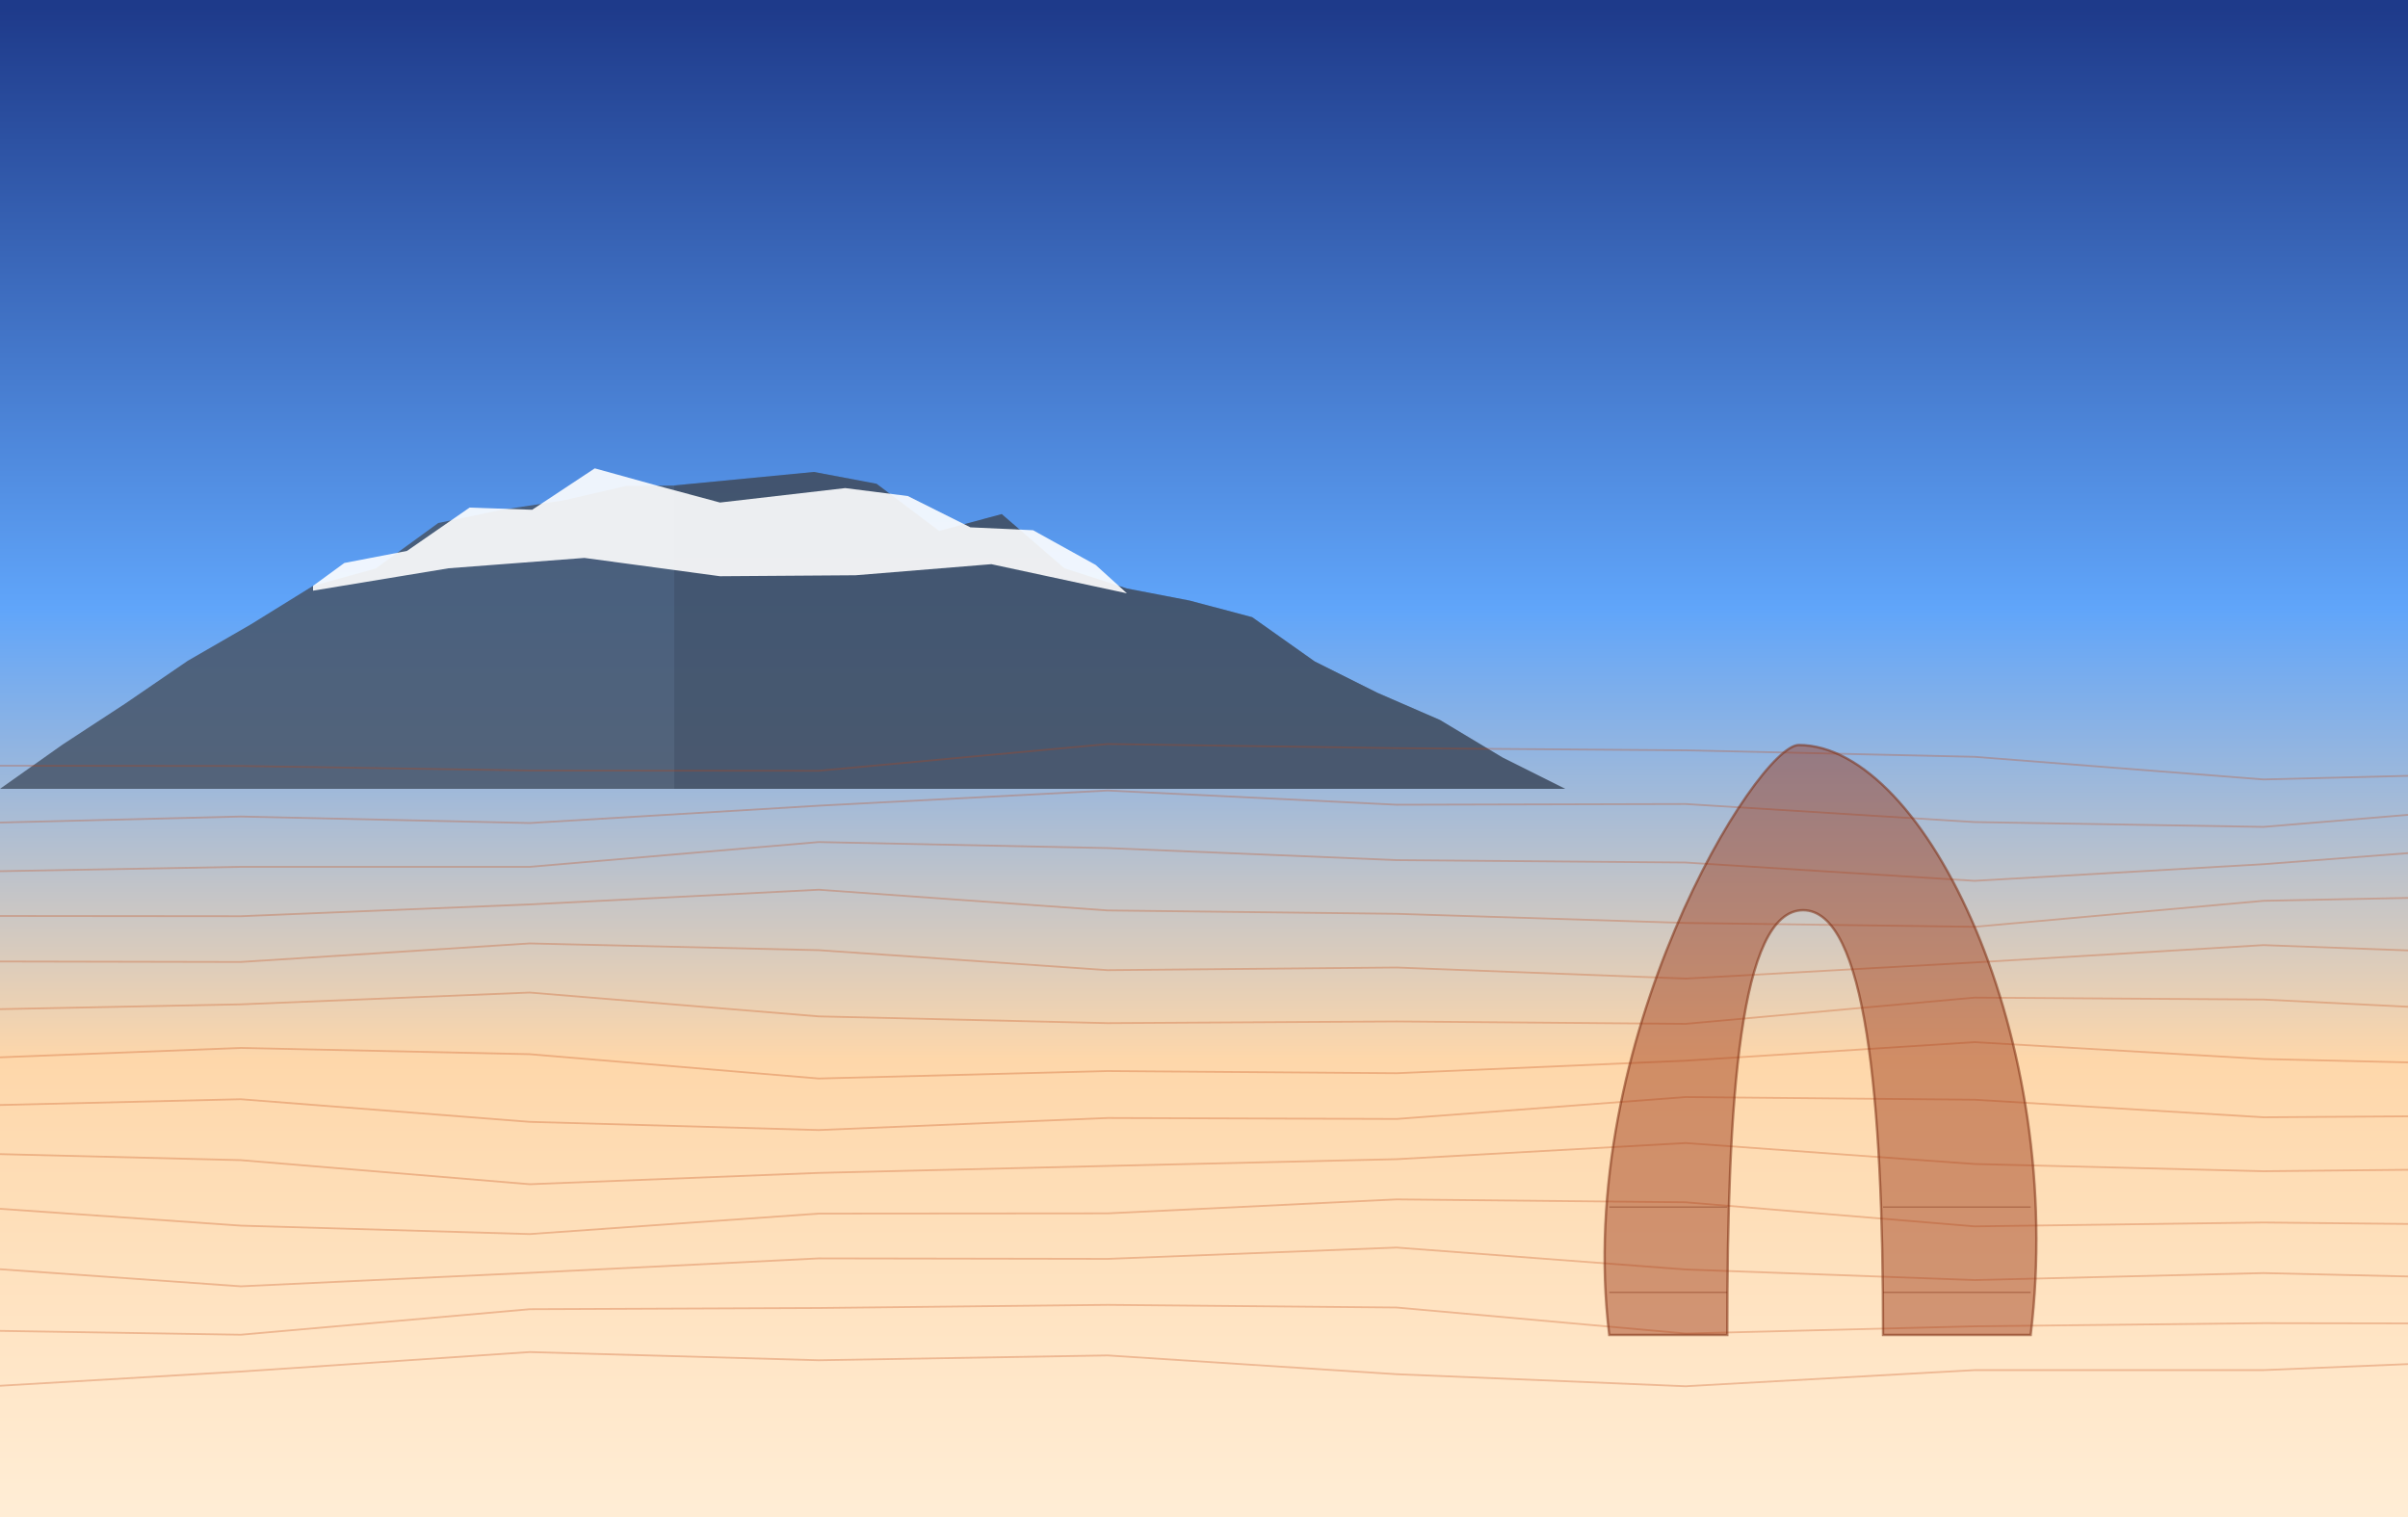
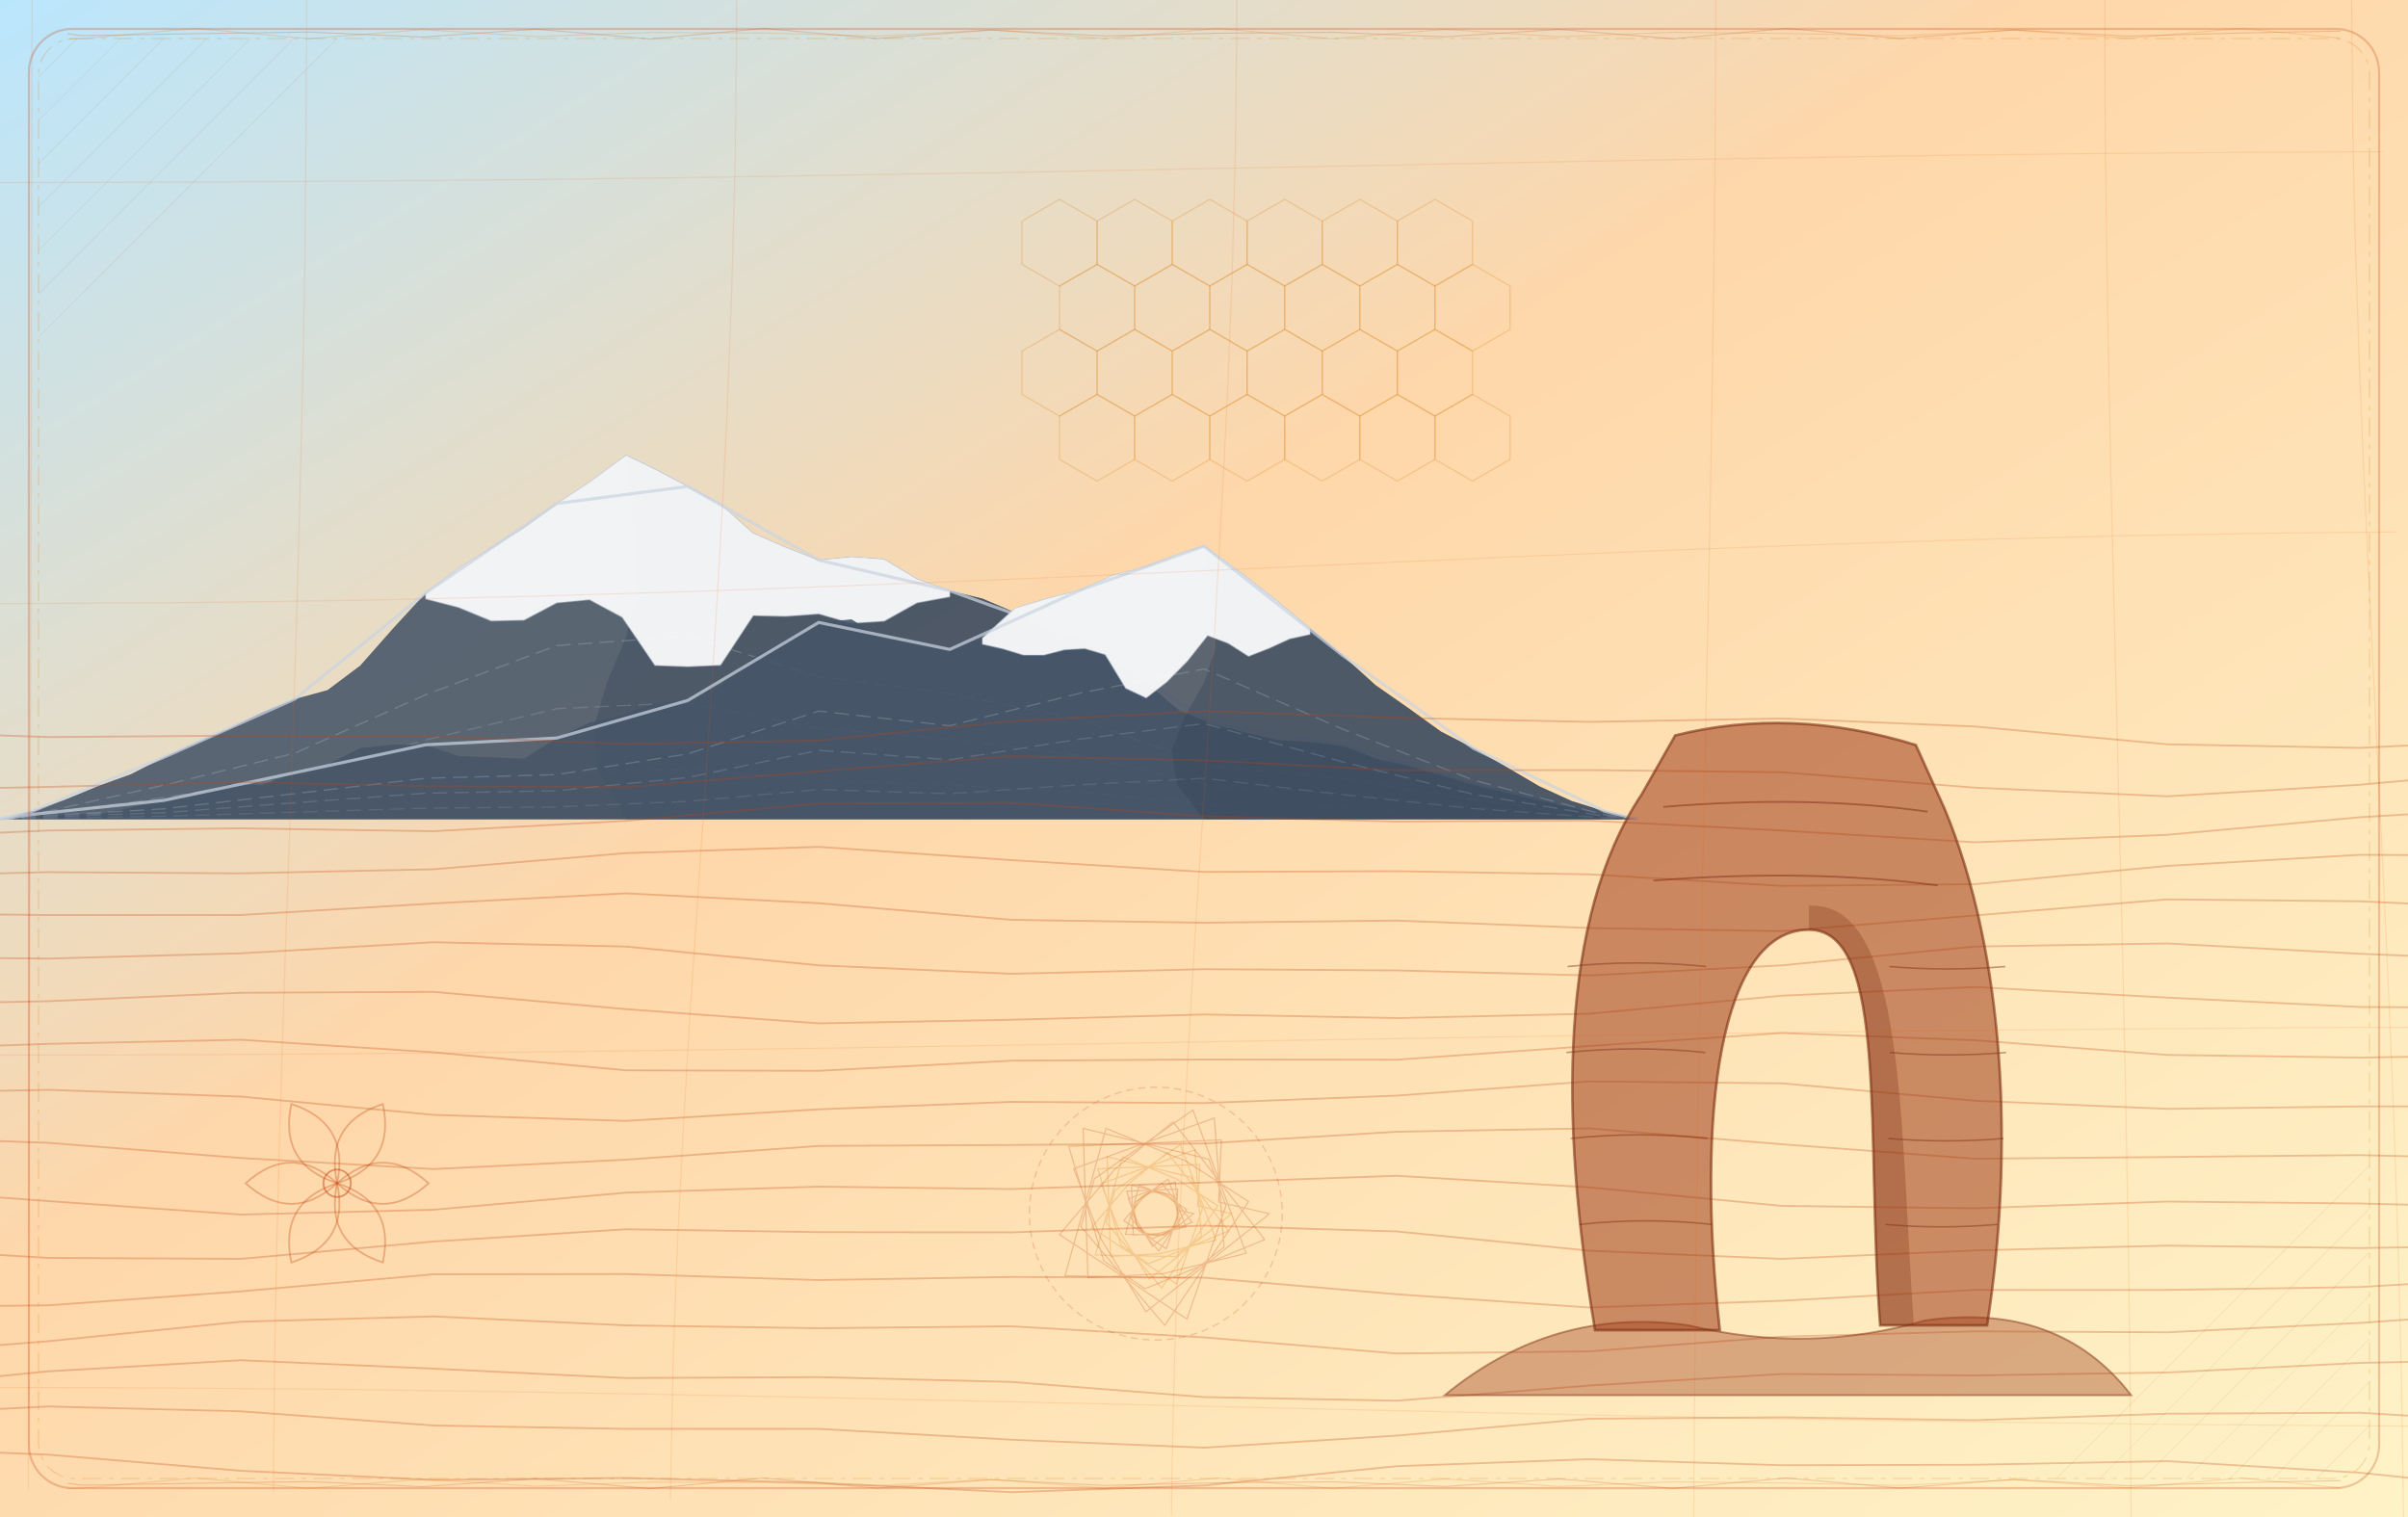
<svg xmlns="http://www.w3.org/2000/svg" viewBox="0 0 1000 630" width="1000" height="630" data-state="UT" data-seed="42">
  <defs>
-     <linearGradient id="ut_s42_sky" x1="0%" y1="0%" x2="0%" y2="100%">
-       <stop offset="0%" stop-color="#1e3a8a" />
-       <stop offset="40%" stop-color="#60a5fa" />
-       <stop offset="70%" stop-color="#fed7aa" />
-       <stop offset="100%" stop-color="#ffedd5" />
+     <linearGradient id="ut_s42_sky" x1="0%" y1="0%" x2="100%" y2="100%">
+       <stop offset="0%" stop-color="#bae6fd" />
+       <stop offset="42%" stop-color="#fed7aa" />
+       <stop offset="100%" stop-color="#fef3c7" />
    </linearGradient>
  </defs>
  <g id="ut_s42_layer">
    <rect width="1000" height="630" fill="url(#ut_s42_sky)" />
-     <path d="M 0 327.6 L 0 327.6 L 26 309.2 L 52 292.2 L 78 274.4 L 104 259.4 L 130 243.3 L 156 236.1 L 182 217.2 L 208 211.8 L 234 207.8 L 260 201.8 L 286 201.6 L 280 201.6 L 338 196 L 364 200.9 L 390 220.5 L 416 213.5 L 442 236 L 468 244.4 L 494 249.4 L 520 256.3 L 546 274.7 L 572 287.7 L 598 299 L 624 314.6 L 650 327.6 650 327.6 Z" fill="#475569" fill-opacity="0.85" />
-     <path d="M 280 327.6 L 280 201.6 L 338 196 L 364 200.9 L 390 220.5 L 416 213.5 L 442 236 L 468 244.4 L 494 249.4 L 520 256.3 L 546 274.7 L 572 287.7 L 598 299 L 624 314.6 L 650 327.6 650 327.6 Z" fill="#334155" fill-opacity="0.3" />
-     <path d="M 130 243.3 L 143 233.8 L 169 228.8 L 195 210.8 L 221 211.7 L 247 194.5 L 273 201.7 L 299 208.7 L 325 205.7 L 351 202.7 L 377 206 L 403 219 L 429 220.2 L 455 234.6 L 468 246.4 L 411.7 234.3 L 355.3 238.9 L 299 239.3 L 242.7 231.7 L 186.3 236 L 130 245.3 130 245.3 Z" fill="#ffffff" fill-opacity="0.9" />
-     <path d="M 0 318 L 100 318.1 L 220 320 L 340 320.1 L 460 309 L 580 310.7 L 700 311.6 L 820 314.3 L 940 323.7 L 1000 322.2" fill="none" stroke="#c2410c" stroke-width="0.75" stroke-opacity="0.28" />
-     <path d="M 0 341.6 L 100 339.1 L 220 341.8 L 340 334.6 L 460 328.3 L 580 334.2 L 700 333.9 L 820 341.4 L 940 343.4 L 1000 338.4" fill="none" stroke="#c2410c" stroke-width="0.75" stroke-opacity="0.28" />
-     <path d="M 0 361.8 L 100 360 L 220 360 L 340 349.7 L 460 352.2 L 580 357.2 L 700 358.2 L 820 365.8 L 940 358.9 L 1000 354.3" fill="none" stroke="#c2410c" stroke-width="0.75" stroke-opacity="0.28" />
-     <path d="M 0 380.4 L 100 380.5 L 220 375.6 L 340 369.5 L 460 378.1 L 580 379.5 L 700 383.3 L 820 384.9 L 940 374.1 L 1000 372.9" fill="none" stroke="#c2410c" stroke-width="0.75" stroke-opacity="0.28" />
-     <path d="M 0 399.3 L 100 399.5 L 220 391.8 L 340 394.6 L 460 402.9 L 580 401.8 L 700 406.4 L 820 399.7 L 940 392.5 L 1000 394.7" fill="none" stroke="#c2410c" stroke-width="0.75" stroke-opacity="0.28" />
-     <path d="M 0 419.1 L 100 417.1 L 220 412.2 L 340 422.1 L 460 424.9 L 580 424.2 L 700 425.2 L 820 414.3 L 940 415.1 L 1000 418.1" fill="none" stroke="#c2410c" stroke-width="0.75" stroke-opacity="0.28" />
-     <path d="M 0 439.1 L 100 435.2 L 220 437.8 L 340 447.9 L 460 444.8 L 580 445.7 L 700 440.5 L 820 432.8 L 940 439.8 L 1000 441.2" fill="none" stroke="#c2410c" stroke-width="0.75" stroke-opacity="0.28" />
-     <path d="M 0 458.9 L 100 456.5 L 220 465.9 L 340 469.3 L 460 464.3 L 580 464.7 L 700 455.6 L 820 456.7 L 940 464 L 1000 463.6" fill="none" stroke="#c2410c" stroke-width="0.75" stroke-opacity="0.28" />
-     <path d="M 0 479.3 L 100 481.8 L 220 491.8 L 340 487.1 L 460 484.2 L 580 481.4 L 700 474.7 L 820 483.4 L 940 486.4 L 1000 485.8" fill="none" stroke="#c2410c" stroke-width="0.75" stroke-opacity="0.28" />
-     <path d="M 0 502 L 100 509 L 220 512.5 L 340 504 L 460 503.9 L 580 498.1 L 700 499.3 L 820 509.3 L 940 507.7 L 1000 508.3" fill="none" stroke="#c2410c" stroke-width="0.75" stroke-opacity="0.28" />
-     <path d="M 0 527.1 L 100 534.2 L 220 528.6 L 340 522.6 L 460 522.8 L 580 518.1 L 700 527.2 L 820 531.6 L 940 528.7 L 1000 530.1" fill="none" stroke="#c2410c" stroke-width="0.75" stroke-opacity="0.28" />
-     <path d="M 0 552.7 L 100 554.3 L 220 543.7 L 340 543.2 L 460 541.9 L 580 543 L 700 553.8 L 820 550.8 L 940 549.5 L 1000 549.6" fill="none" stroke="#c2410c" stroke-width="0.75" stroke-opacity="0.28" />
-     <path d="M 0 575.5 L 100 569.6 L 220 561.5 L 340 564.9 L 460 562.9 L 580 570.7 L 700 575.7 L 820 569 L 940 569 L 1000 566.5" fill="none" stroke="#c2410c" stroke-width="0.75" stroke-opacity="0.28" />
-     <path d="M 668.3 554.4 C 653.3 431.9, 730 309.4, 747 309.4 C 799.5 309.4, 858.3 431.9, 843.3 554.4 L 782 554.4 C 782 456.4, 775 378, 748.8 378 C 722.5 378, 717.3 456.4, 717.3 554.4 Z" fill="#9a3412" fill-opacity="0.45" stroke="#7c2d12" stroke-width="1.0" stroke-opacity="0.54" />
-     <line x1="668.3" y1="536.7" x2="717.3" y2="536.7" stroke="#7c2d12" stroke-width="0.6" stroke-opacity="0.36" />
-     <line x1="782.0" y1="536.7" x2="843.3" y2="536.7" stroke="#7c2d12" stroke-width="0.6" stroke-opacity="0.36" />
-     <line x1="668.3" y1="501.3" x2="717.3" y2="501.3" stroke="#7c2d12" stroke-width="0.6" stroke-opacity="0.36" />
-     <line x1="782.0" y1="501.3" x2="843.3" y2="501.3" stroke="#7c2d12" stroke-width="0.6" stroke-opacity="0.36" />
+     <polygon points="455.6,109.8 440.0,118.8 424.4,109.8 424.4,91.8 440.0,82.8 455.6,91.8" fill="none" stroke="#d97706" stroke-width="0.55" stroke-opacity="0.22" />
+     <polygon points="486.8,109.8 471.2,118.8 455.6,109.8 455.6,91.8 471.2,82.8 486.8,91.8" fill="none" stroke="#d97706" stroke-width="0.55" stroke-opacity="0.22" />
+     <polygon points="517.9,109.8 502.4,118.8 486.8,109.8 486.8,91.8 502.4,82.8 517.9,91.8" fill="none" stroke="#d97706" stroke-width="0.55" stroke-opacity="0.22" />
+     <polygon points="549.1,109.8 533.5,118.8 517.9,109.8 517.9,91.8 533.5,82.8 549.1,91.8" fill="none" stroke="#d97706" stroke-width="0.55" stroke-opacity="0.22" />
+     <polygon points="580.3,109.8 564.7,118.8 549.1,109.8 549.1,91.8 564.7,82.8 580.3,91.8" fill="none" stroke="#d97706" stroke-width="0.55" stroke-opacity="0.22" />
+     <polygon points="611.5,109.8 595.9,118.8 580.3,109.8 580.3,91.8 595.9,82.8 611.5,91.8" fill="none" stroke="#d97706" stroke-width="0.55" stroke-opacity="0.22" />
+     <polygon points="471.2,136.8 455.6,145.8 440.0,136.8 440.0,118.8 455.6,109.8 471.2,118.8" fill="none" stroke="#d97706" stroke-width="0.55" stroke-opacity="0.22" />
+     <polygon points="502.4,136.8 486.8,145.8 471.2,136.8 471.2,118.8 486.8,109.8 502.4,118.8" fill="none" stroke="#d97706" stroke-width="0.55" stroke-opacity="0.22" />
+     <polygon points="533.5,136.8 517.9,145.8 502.4,136.8 502.4,118.8 517.9,109.8 533.5,118.8" fill="none" stroke="#d97706" stroke-width="0.55" stroke-opacity="0.22" />
+     <polygon points="564.7,136.8 549.1,145.8 533.5,136.8 533.5,118.8 549.1,109.8 564.7,118.8" fill="none" stroke="#d97706" stroke-width="0.55" stroke-opacity="0.22" />
+     <polygon points="595.9,136.8 580.3,145.8 564.7,136.8 564.7,118.8 580.3,109.8 595.9,118.8" fill="none" stroke="#d97706" stroke-width="0.55" stroke-opacity="0.22" />
+     <polygon points="627.1,136.8 611.5,145.8 595.9,136.8 595.9,118.8 611.5,109.8 627.1,118.8" fill="none" stroke="#d97706" stroke-width="0.55" stroke-opacity="0.22" />
+     <polygon points="455.6,163.8 440.0,172.8 424.4,163.8 424.4,145.8 440.0,136.8 455.6,145.8" fill="none" stroke="#d97706" stroke-width="0.55" stroke-opacity="0.22" />
+     <polygon points="486.8,163.8 471.2,172.8 455.6,163.8 455.6,145.8 471.2,136.8 486.8,145.8" fill="none" stroke="#d97706" stroke-width="0.55" stroke-opacity="0.22" />
+     <polygon points="517.9,163.8 502.4,172.8 486.8,163.8 486.8,145.8 502.4,136.8 517.9,145.8" fill="none" stroke="#d97706" stroke-width="0.55" stroke-opacity="0.22" />
+     <polygon points="549.1,163.8 533.5,172.8 517.9,163.8 517.9,145.8 533.5,136.8 549.1,145.8" fill="none" stroke="#d97706" stroke-width="0.55" stroke-opacity="0.22" />
+     <polygon points="580.3,163.8 564.7,172.8 549.1,163.8 549.1,145.8 564.7,136.8 580.3,145.8" fill="none" stroke="#d97706" stroke-width="0.55" stroke-opacity="0.22" />
+     <polygon points="611.5,163.8 595.9,172.8 580.3,163.8 580.3,145.8 595.9,136.8 611.5,145.8" fill="none" stroke="#d97706" stroke-width="0.55" stroke-opacity="0.22" />
+     <polygon points="471.2,190.8 455.6,199.8 440.0,190.8 440.0,172.8 455.6,163.8 471.2,172.8" fill="none" stroke="#d97706" stroke-width="0.55" stroke-opacity="0.22" />
+     <polygon points="502.4,190.8 486.8,199.8 471.2,190.8 471.2,172.8 486.8,163.8 502.4,172.8" fill="none" stroke="#d97706" stroke-width="0.55" stroke-opacity="0.22" />
+     <polygon points="533.5,190.8 517.9,199.8 502.4,190.8 502.4,172.8 517.9,163.8 533.5,172.8" fill="none" stroke="#d97706" stroke-width="0.55" stroke-opacity="0.22" />
+     <polygon points="564.7,190.8 549.1,199.8 533.5,190.8 533.5,172.8 549.1,163.8 564.7,172.8" fill="none" stroke="#d97706" stroke-width="0.55" stroke-opacity="0.22" />
+     <polygon points="595.9,190.8 580.3,199.8 564.7,190.8 564.7,172.8 580.3,163.8 595.9,172.8" fill="none" stroke="#d97706" stroke-width="0.55" stroke-opacity="0.22" />
+     <polygon points="627.1,190.8 611.5,199.8 595.9,190.8 595.9,172.8 611.5,163.8 627.1,172.8" fill="none" stroke="#d97706" stroke-width="0.55" stroke-opacity="0.22" />
+     <path d="M 0 340.2 L 0 340.2 L 13.6 336.8 L 27.2 332 L 40.8 326.4 L 54.4 321.5 L 68 314.5 L 81.6 308.4 L 95.2 302.5 L 108.8 295.9 L 122.4 290.3 L 136 286.6 L 149.6 276.4 L 163.2 261 L 176.8 246.2 L 190.4 235.9 L 204 227.6 L 217.6 219.2 L 231.2 209.1 L 244.8 200.2 L 260 189 L 272 194.8 L 285.6 202 L 299.2 209.3 L 312.8 221.4 L 326.4 227.3 L 340 232.6 L 353.6 231.2 L 367.2 232.2 L 380.8 240.4 L 394.4 245.3 L 408 248.6 L 421.6 254.4 L 435.2 262.4 L 448.8 264.9 L 462.4 275.2 L 476 283.3 L 489.6 295 L 503.2 300.5 L 516.8 304.1 L 530.4 307.3 L 544 308.2 L 557.6 309.4 L 571.2 315.1 L 584.8 318 L 598.4 321.6 L 612 325.4 L 625.6 328.5 L 639.2 331.7 L 652.8 335.5 L 666.4 338.2 L 680 340.2 L 680 340.2 Z" fill="#475569" fill-opacity="0.88" />
+     <path d="M 260 340.2 L 248.9 321.3 L 246.5 302.4 L 252 283.5 L 260 264.6 L 264.8 245.7 L 264.5 226.8 L 261.6 207.9 L 260 189 L 272 194.8 L 285.6 202 L 299.2 209.3 L 312.8 221.4 L 326.4 227.3 L 340 232.6 L 353.6 231.2 L 367.2 232.2 L 380.8 240.4 L 394.4 245.3 L 408 248.6 L 421.6 254.4 L 435.2 262.4 L 448.8 264.9 L 462.4 275.2 L 476 283.3 L 489.6 295 L 503.2 300.5 L 516.8 304.1 L 530.4 307.3 L 544 308.2 L 557.6 309.4 L 571.2 315.1 L 584.8 318 L 598.4 321.6 L 612 325.4 L 625.6 328.5 L 639.2 331.7 L 652.8 335.5 L 666.4 338.2 L 680 340.2 L 680 340.2 Z" fill="#334155" fill-opacity="0.34" />
+     <path d="M 0 340.2 L 13.6 338.3 L 68 326.1 L 122.4 312.8 L 176.8 288.5 L 231.2 268.1 L 285.6 264.2 L 340 281 L 394.4 288 L 448.8 298.8 L 503.2 318.4 L 557.6 323.3 L 612 332.1 L 666.4 339.1 L 680 340.2" fill="none" stroke="#cbd5e1" stroke-width="0.55" stroke-opacity="0.23" stroke-dasharray="6 3" />
+     <path d="M 0 340.2 L 13.6 339 L 68 331.2 L 122.4 322.7 L 176.8 307.3 L 231.2 294.3 L 285.6 291.8 L 340 302.5 L 394.4 307 L 448.8 313.8 L 503.2 326.3 L 557.6 329.4 L 612 335 L 666.4 339.5 L 680 340.2" fill="none" stroke="#cbd5e1" stroke-width="0.55" stroke-opacity="0.18" stroke-dasharray="6 3" />
+     <path d="M 0 340.2 L 13.6 339.7 L 68 336.3 L 122.4 332.7 L 176.8 326.1 L 231.2 320.5 L 285.6 319.5 L 340 324.1 L 394.4 326 L 448.8 328.9 L 503.2 334.2 L 557.6 335.6 L 612 338 L 666.4 339.9 L 680 340.2" fill="none" stroke="#cbd5e1" stroke-width="0.55" stroke-opacity="0.13" stroke-dasharray="6 3" />
+     <path d="M 176.8 246.2 L 190.4 235.9 L 204 227.6 L 217.6 219.2 L 231.2 209.1 L 244.8 200.2 L 260 189 L 272 194.8 L 285.6 202 L 299.2 209.3 L 312.8 221.4 L 326.4 227.3 L 340 232.6 L 353.6 231.2 L 367.2 232.2 L 380.8 240.4 L 394.4 245.3 L 394.4 247.8 L 380.8 250.3 L 367.2 257.9 L 353.6 258.8 L 340 254.9 L 326.4 255.9 L 312.8 255.6 L 299.2 276.2 L 285.6 276.8 L 272 276.3 L 258.4 256.3 L 244.8 249 L 231.2 250.3 L 217.6 257.5 L 204 257.8 L 190.4 252.2 L 176.8 248.7 Z" fill="#ffffff" fill-opacity="0.92" />
+     <path d="M 176.8 246.2 L 190.4 235.9 L 204 227.6 L 217.6 219.2 L 231.2 209.1 L 244.8 200.2 L 260 189 L 272 194.8 L 285.6 202 L 299.2 209.3 L 312.8 221.4 L 326.4 227.3 L 340 232.6 L 353.6 231.2 L 367.2 232.2 L 380.8 240.4 L 394.4 245.3 L 394.4 247.8 L 380.8 250.3 L 367.2 257.9 L 353.6 258.8 L 340 254.9 L 326.4 255.9 L 312.8 255.6 L 299.2 276.2 L 285.6 276.8 L 272 276.3 L 258.4 256.3 L 244.8 249 L 231.2 250.3 L 217.6 257.5 L 204 257.8 L 190.4 252.2 L 176.8 248.7 Z" fill="none" stroke="#cbd5e1" stroke-width="0.6" stroke-opacity="0.45" />
+     <path d="M 0 340.2 L 13.6 336.8 L 68 314.5 L 122.4 290.3 L 176.8 246.2 L 231.2 209.1 L 285.6 202 L 340 232.6 L 394.4 245.3 L 448.8 264.9 L 503.2 300.5 L 557.6 309.4 L 612 325.4 L 666.4 338.2 L 680 340.2" fill="none" stroke="#cbd5e1" stroke-width="1.3" stroke-opacity="0.72" />
+     <path d="M 0 340.2 L 0 340.2 L 13.6 338.2 L 27.2 338.2 L 40.8 338.2 L 54.4 335.3 L 68 332.4 L 81.6 330 L 95.2 325.5 L 108.8 326 L 122.4 320.9 L 136 317.5 L 149.6 310.7 L 163.2 309.2 L 176.8 309.3 L 190.4 314 L 204 314.5 L 217.6 315.1 L 231.2 306.5 L 244.8 300.1 L 258.4 296.8 L 272 292.1 L 285.6 290.9 L 299.2 284.7 L 312.8 273.2 L 326.4 265.5 L 340 258.5 L 353.6 257.2 L 367.2 265.6 L 380.8 266.5 L 394.4 269.7 L 408 265 L 421.6 252.5 L 435.2 248.4 L 448.8 245 L 462.4 238.7 L 476 235.4 L 489.6 230 L 500 226.8 L 516.8 239 L 530.4 249.6 L 544 260.9 L 557.6 272.2 L 571.2 284.5 L 584.8 294 L 598.4 303.8 L 612 310.8 L 625.6 318.5 L 639.2 326.5 L 652.8 332.7 L 666.4 336.9 L 680 340.2 L 680 340.2 Z" fill="#475569" fill-opacity="0.88" />
+     <path d="M 500 340.2 L 488.9 326 L 486.5 311.9 L 492 297.7 L 500 283.5 L 504.8 269.3 L 504.5 255.2 L 501.6 241 L 500 226.8 L 516.8 239 L 530.4 249.6 L 544 260.9 L 557.6 272.2 L 571.2 284.5 L 584.8 294 L 598.4 303.8 L 612 310.8 L 625.6 318.5 L 639.2 326.5 L 652.8 332.7 L 666.4 336.9 L 680 340.2 L 680 340.2 Z" fill="#334155" fill-opacity="0.34" />
+     <path d="M 0 340.2 L 13.6 339.1 L 68 335.9 L 122.4 329.6 L 176.8 323.2 L 231.2 321.7 L 285.6 313.1 L 340 295.3 L 394.4 301.4 L 448.8 287.8 L 500 277.8 L 557.6 302.8 L 612 324 L 666.4 338.4 L 680 340.2" fill="none" stroke="#cbd5e1" stroke-width="0.55" stroke-opacity="0.23" stroke-dasharray="6 3" />
+     <path d="M 0 340.2 L 13.6 339.5 L 68 337.5 L 122.4 333.4 L 176.8 329.4 L 231.2 328.4 L 285.6 322.9 L 340 311.6 L 394.4 315.5 L 448.8 306.9 L 500 300.5 L 557.6 316.4 L 612 329.9 L 666.4 339 L 680 340.2" fill="none" stroke="#cbd5e1" stroke-width="0.55" stroke-opacity="0.18" stroke-dasharray="6 3" />
+     <path d="M 0 340.2 L 13.6 339.9 L 68 339 L 122.4 337.3 L 176.8 335.6 L 231.2 335.1 L 285.6 332.8 L 340 327.9 L 394.4 329.6 L 448.8 325.9 L 500 323.2 L 557.6 330 L 612 335.8 L 666.4 339.7 L 680 340.2" fill="none" stroke="#cbd5e1" stroke-width="0.55" stroke-opacity="0.13" stroke-dasharray="6 3" />
+     <path d="M 408 265 L 421.6 252.5 L 435.2 248.4 L 448.8 245 L 462.4 238.7 L 476 235.4 L 489.6 230 L 500 226.8 L 516.8 239 L 530.4 249.6 L 544 260.9 L 544 263.4 L 535.5 265.3 L 527 269.2 L 518.5 272.5 L 510 267.1 L 501.5 263.9 L 493 274.6 L 484.5 283.2 L 476 289.8 L 467.5 285.8 L 459 271.8 L 450.5 269.3 L 442 269.8 L 433.5 272 L 425 272 L 416.5 269.4 L 408 267.5 Z" fill="#ffffff" fill-opacity="0.92" />
+     <path d="M 408 265 L 421.6 252.5 L 435.2 248.4 L 448.8 245 L 462.4 238.7 L 476 235.4 L 489.6 230 L 500 226.8 L 516.8 239 L 530.4 249.6 L 544 260.9 L 544 263.4 L 535.5 265.3 L 527 269.2 L 518.5 272.5 L 510 267.1 L 501.5 263.9 L 493 274.6 L 484.5 283.2 L 476 289.8 L 467.5 285.8 L 459 271.8 L 450.5 269.3 L 442 269.8 L 433.5 272 L 425 272 L 416.5 269.4 L 408 267.5 Z" fill="none" stroke="#cbd5e1" stroke-width="0.6" stroke-opacity="0.45" />
+     <path d="M 0 340.2 L 13.6 338.2 L 68 332.4 L 122.4 320.9 L 176.8 309.3 L 231.2 306.5 L 285.6 290.9 L 340 258.5 L 394.4 269.7 L 448.8 245 L 500 226.8 L 557.6 272.2 L 612 310.8 L 666.4 336.9 L 680 340.2" fill="none" stroke="#cbd5e1" stroke-width="1.3" stroke-opacity="0.72" />
+     <path d="M 0 305.4 L 20 306.1 L 100 305.5 L 180 305.7 L 260 309 L 340 307.5 L 420 299.5 L 500 295.3 L 580 298.1 L 660 299.8 L 740 298.4 L 820 301.7 L 900 309.1 L 980 310.6 L 1000 309.6" fill="none" stroke="#c2410c" stroke-width="0.75" stroke-opacity="0.28" />
+     <path d="M 0 327.2 L 20 326.8 L 100 324.8 L 180 326.5 L 260 326.9 L 340 320.3 L 420 314 L 500 315.8 L 580 319.9 L 660 319.8 L 740 320.7 L 820 327.1 L 900 330.7 L 980 325.9 L 1000 324.1" fill="none" stroke="#c2410c" stroke-width="0.75" stroke-opacity="0.28" />
+     <path d="M 0 345.8 L 20 344.9 L 100 344 L 180 345.2 L 260 340.9 L 340 333.7 L 420 333.4 L 500 339 L 580 341.2 L 660 340.8 L 740 344.9 L 820 349.8 L 900 346.7 L 980 339.4 L 1000 338.2" fill="none" stroke="#c2410c" stroke-width="0.75" stroke-opacity="0.28" />
+     <path d="M 0 362.7 L 20 362.2 L 100 362.7 L 180 361 L 260 354.3 L 340 351.7 L 420 357.2 L 500 362.1 L 580 361.8 L 660 363.1 L 740 367.9 L 820 367.2 L 900 359.6 L 980 355 L 1000 355.1" fill="none" stroke="#c2410c" stroke-width="0.75" stroke-opacity="0.28" />
+     <path d="M 0 379.8 L 20 380 L 100 380 L 180 375.2 L 260 371 L 340 375.1 L 420 382 L 500 383.2 L 580 382.3 L 660 385.4 L 740 386.7 L 820 380.2 L 900 373.5 L 980 374.3 L 1000 375.2" fill="none" stroke="#c2410c" stroke-width="0.75" stroke-opacity="0.28" />
+     <path d="M 0 397.9 L 20 398.1 L 100 395.9 L 180 391.3 L 260 393.1 L 340 400.9 L 420 404.4 L 500 402.5 L 580 403 L 660 405.1 L 740 400.9 L 820 393.1 L 900 391.8 L 980 396.1 L 1000 396.9" fill="none" stroke="#c2410c" stroke-width="0.75" stroke-opacity="0.28" />
+     <path d="M 0 416.2 L 20 415.8 L 100 412.3 L 180 411.9 L 260 419.1 L 340 425 L 420 423.5 L 500 421.3 L 580 422.8 L 660 421 L 740 413.5 L 820 409.9 L 900 414.3 L 980 418.2 L 1000 418.3" fill="none" stroke="#c2410c" stroke-width="0.75" stroke-opacity="0.28" />
+     <path d="M 0 434.2 L 20 433.5 L 100 431.8 L 180 437 L 260 444.5 L 340 444.7 L 420 440.5 L 500 440 L 580 440.1 L 660 434.4 L 740 429 L 820 432 L 900 438.1 L 980 439.2 L 1000 438.9" fill="none" stroke="#c2410c" stroke-width="0.75" stroke-opacity="0.28" />
+     <path d="M 0 453 L 20 452.6 L 100 455.4 L 180 463 L 260 465.5 L 340 460.7 L 420 457.6 L 500 458.1 L 580 455 L 660 449.1 L 740 449.9 L 820 457.1 L 900 460.5 L 980 459.5 L 1000 459.5" fill="none" stroke="#c2410c" stroke-width="0.75" stroke-opacity="0.28" />
+     <path d="M 0 473.9 L 20 474.6 L 100 480.9 L 180 485.5 L 260 481.6 L 340 475.9 L 420 475.5 L 500 474.9 L 580 470 L 660 468.6 L 740 475.2 L 820 481.2 L 900 480.5 L 980 479.7 L 1000 480.2" fill="none" stroke="#c2410c" stroke-width="0.75" stroke-opacity="0.28" />
+     <path d="M 0 497.3 L 20 498.8 L 100 504.4 L 180 502.4 L 260 495.3 L 340 492.8 L 420 493.8 L 500 491.1 L 580 488.3 L 660 493.1 L 740 500.8 L 820 501.8 L 900 499 L 980 499.8 L 1000 500.3" fill="none" stroke="#c2410c" stroke-width="0.75" stroke-opacity="0.28" />
+     <path d="M 0 521.2 L 20 522.4 L 100 522.8 L 180 515.6 L 260 510.5 L 340 511.7 L 420 511.8 L 500 509 L 580 511.4 L 660 519.4 L 740 522.8 L 820 519.3 L 900 517.3 L 980 518.3 L 1000 518" fill="none" stroke="#c2410c" stroke-width="0.75" stroke-opacity="0.28" />
+     <path d="M 0 542.3 L 20 542.1 L 100 536.3 L 180 529.2 L 260 529.1 L 340 531.6 L 420 530.3 L 500 530.6 L 580 537.5 L 660 543 L 740 540.2 L 820 535.7 L 900 535.7 L 980 534.5 L 1000 533.3" fill="none" stroke="#c2410c" stroke-width="0.75" stroke-opacity="0.28" />
+     <path d="M 0 558.6 L 20 557 L 100 548.9 L 180 546.7 L 260 550.4 L 340 551.6 L 420 550.8 L 500 555.4 L 580 562.1 L 660 561.2 L 740 555.1 L 820 552.9 L 900 553.3 L 980 549.4 L 1000 548" fill="none" stroke="#c2410c" stroke-width="0.75" stroke-opacity="0.28" />
+     <path d="M 0 571.5 L 20 569.5 L 100 564.9 L 180 568.4 L 260 572.3 L 340 571.9 L 420 573.9 L 500 580.2 L 580 581.7 L 660 575.4 L 740 570.6 L 820 571.2 L 900 570 L 980 566 L 1000 565.6" fill="none" stroke="#c2410c" stroke-width="0.75" stroke-opacity="0.28" />
+     <path d="M 0 585.1 L 20 584.1 L 100 586.1 L 180 592 L 260 593.4 L 340 593.4 L 420 597.9 L 500 601.2 L 580 596.2 L 660 589.2 L 740 588.6 L 820 589.8 L 900 587.1 L 980 586.7 L 1000 587.9" fill="none" stroke="#c2410c" stroke-width="0.75" stroke-opacity="0.28" />
+     <path d="M 0 603.3 L 20 604.1 L 100 610.8 L 180 614.6 L 260 613.8 L 340 615.8 L 420 619.7 L 500 616.9 L 580 608.9 L 660 606 L 740 608.5 L 820 608.3 L 900 606.8 L 980 611.6 L 1000 613.7" fill="none" stroke="#c2410c" stroke-width="0.75" stroke-opacity="0.28" />
+     <path d="M 600.0 579.4 Q 645.0 542.4 701.2 550.4 Q 751.2 562.4 799.3 548.4 Q 855.0 540.4 885.0 579.4 Z" fill="#9a3412" fill-opacity="0.37" stroke="#7c2d12" stroke-width="0.8" stroke-opacity="0.47" />
+     <path d="M 662.4 552.4 C 647.6 465.1, 647.6 381, 681.7 330 L 695.7 305.4 Q 743.8 293.4 795.6 309.4 L 807.6 336 C 832.6 396.3, 836.6 477.9, 825.2 550.4 L 780.8 550.4 C 774.8 472.8, 784.5 386.1, 751.2 386.1 C 714.2 386.1, 704.2 462.6, 714.2 552.4 Z" fill="#9a3412" fill-opacity="0.52" stroke="#7c2d12" stroke-width="1.1" stroke-opacity="0.60" />
+     <path d="M 751.2 386.1 C 784.5 386.1, 774.8 472.8, 780.8 550.4 L 794.8 550.4 C 788.8 467.7, 791.9 374.1, 751.2 376.1 Z" fill="#7c2d12" fill-opacity="0.29" />
+     <path d="M 656.0 508.5 Q 683.5 505.5 711.0 508.5" fill="none" stroke="#7c2d12" stroke-width="0.65" stroke-opacity="0.44" />
+     <path d="M 782.9 508.5 Q 806.2 510.5 829.5 508.5" fill="none" stroke="#7c2d12" stroke-width="0.65" stroke-opacity="0.44" />
+     <path d="M 652.3 472.8 Q 680.7 469.8 709.1 472.8" fill="none" stroke="#7c2d12" stroke-width="0.65" stroke-opacity="0.44" />
+     <path d="M 784.2 472.8 Q 808.1 474.8 832.0 472.8" fill="none" stroke="#7c2d12" stroke-width="0.65" stroke-opacity="0.44" />
+     <path d="M 650.5 437.1 Q 679.4 434.1 708.2 437.1" fill="none" stroke="#7c2d12" stroke-width="0.65" stroke-opacity="0.44" />
+     <path d="M 784.8 437.1 Q 808.9 439.1 833.1 437.1" fill="none" stroke="#7c2d12" stroke-width="0.65" stroke-opacity="0.44" />
+     <path d="M 651.0 401.4 Q 679.7 398.4 708.5 401.4" fill="none" stroke="#7c2d12" stroke-width="0.65" stroke-opacity="0.44" />
+     <path d="M 784.6 401.4 Q 808.7 403.4 832.8 401.4" fill="none" stroke="#7c2d12" stroke-width="0.65" stroke-opacity="0.44" />
+     <path d="M 686.6 365.7 Q 751.2 360.7 804.7 367.7" fill="none" stroke="#7c2d12" stroke-width="0.75" stroke-opacity="0.49" />
+     <path d="M 690.8 335.1 Q 751.2 330.1 800.5 337.1" fill="none" stroke="#7c2d12" stroke-width="0.75" stroke-opacity="0.49" />
+     <path d="M 140 491.4 Q 159.0 508.5 178.0 491.4 Q 159.0 474.3 140 491.4" fill="none" stroke="#c2410c" stroke-width="0.75" stroke-opacity="0.32" />
+     <path d="M 140 491.4 Q 134.7 516.4 159.0 524.3 Q 164.3 499.3 140 491.4" fill="none" stroke="#c2410c" stroke-width="0.75" stroke-opacity="0.32" />
+     <path d="M 140 491.4 Q 115.7 499.3 121.0 524.3 Q 145.3 516.4 140 491.4" fill="none" stroke="#c2410c" stroke-width="0.75" stroke-opacity="0.32" />
+     <path d="M 140 491.4 Q 121.0 474.3 102.0 491.4 Q 121.0 508.5 140 491.4" fill="none" stroke="#c2410c" stroke-width="0.75" stroke-opacity="0.32" />
+     <path d="M 140 491.4 Q 145.3 466.4 121.0 458.5 Q 115.7 483.5 140 491.4" fill="none" stroke="#c2410c" stroke-width="0.75" stroke-opacity="0.32" />
+     <path d="M 140 491.4 Q 164.3 483.5 159.0 458.5 Q 134.7 466.4 140 491.4" fill="none" stroke="#c2410c" stroke-width="0.75" stroke-opacity="0.32" />
+     <circle cx="140" cy="491.4" r="5.7" fill="none" stroke="#c2410c" stroke-width="0.75" stroke-opacity="0.48" />
+     <path d="M 495.7 504.0 L 495.2 504.4 L 478.6 517.6 L 472.4 507.4 L 468.6 497.8 L 488.1 490.8 L 489.4 508.6 L 484.0 512.9 L 467.4 512.6 L 473.1 492.2 L 484.2 496.7 L 492.8 502.3 L 481.2 519.5 L 469.6 505.8 L 471.5 499.2 L 485.1 489.7 L 492.5 509.5 L 480.9 512.3 L 470.6 512.9 L 469.9 492.2 L 487.3 496.5 L 489.7 502.9 L 484.3 518.6 L 466.7 506.9 L 474.4 497.8 L 482.4 491.3 L 495.1 507.6 L 478.5 514.4 L 472.8 510.6 L 467.9 494.7 L 489.1 493.8 L 488.7 502.4 Z" fill="none" stroke="#c2410c" stroke-width="0.5" stroke-opacity="0.24" />
+     <path d="M 511.3 504.0 L 510.4 504.9 L 477.3 531.2 L 464.7 510.9 L 457.3 491.6 L 496.2 477.5 L 498.9 513.3 L 488.1 521.8 L 454.9 521.2 L 466.2 480.4 L 488.3 489.5 L 505.7 500.7 L 482.4 534.9 L 459.3 507.6 L 463.0 494.4 L 490.2 475.3 L 505.0 515.0 L 481.8 520.6 L 461.2 521.8 L 459.8 480.4 L 494.7 488.9 L 499.4 501.8 L 488.6 533.2 L 453.3 509.8 L 468.8 491.6 L 484.8 478.6 L 510.2 511.2 L 477.0 524.8 L 465.6 517.2 L 455.9 485.4 L 498.2 483.6 L 497.4 500.8 Z" fill="none" stroke="#d97706" stroke-width="0.5" stroke-opacity="0.24" />
+     <path d="M 527.0 504.0 L 525.7 505.3 L 475.9 544.8 L 457.1 514.3 L 445.9 485.4 L 504.3 464.3 L 508.3 517.9 L 492.1 530.7 L 442.3 529.8 L 459.3 468.6 L 492.5 482.2 L 518.5 499.0 L 483.7 550.4 L 448.9 509.4 L 454.5 489.5 L 495.4 461.0 L 517.5 520.5 L 482.7 529.0 L 451.8 530.6 L 449.8 468.6 L 502.0 481.4 L 509.1 500.7 L 492.9 547.8 L 440.0 512.7 L 463.1 485.4 L 487.2 465.9 L 525.2 514.8 L 475.5 535.2 L 458.4 523.7 L 443.8 476.1 L 507.2 473.4 L 506.1 499.2 Z" fill="none" stroke="#c2410c" stroke-width="0.5" stroke-opacity="0.24" />
+     <circle cx="480" cy="504" r="52.5" fill="none" stroke="#c2410c" stroke-width="0.6" stroke-opacity="0.192" stroke-dasharray="3 2" />
+     <circle cx="480" cy="504" r="9.0" fill="none" stroke="#d97706" stroke-width="0.7" stroke-opacity="0.24" />
+     <path d="M 0 75.8 L 17.6 75.8 L 88 75.6 L 158 75.1 L 227.5 74.5 L 296.2 73.6 L 364 72.5 L 430.8 71.4 L 496.6 70.1 L 561.5 68.9 L 625.5 67.6 L 689 66.4 L 752 65.4 L 814.9 64.4 L 877.9 63.7 L 941.3 63.2 L 989.3 63" fill="none" stroke="#ea580c" stroke-width="0.5" stroke-opacity="0.12" />
+     <path d="M 0 250.7 L 17.1 250.6 L 85.5 250.2 L 153.7 249.2 L 221.6 247.6 L 289.2 245.6 L 356.4 243.1 L 423.1 240.4 L 489.4 237.5 L 555.3 234.5 L 620.7 231.6 L 685.9 228.8 L 750.9 226.3 L 815.9 224.2 L 880.9 222.5 L 946 221.4 L 995.1 220.9" fill="none" stroke="#ea580c" stroke-width="0.5" stroke-opacity="0.12" />
+     <path d="M 0 438.2 L 16.2 438.2 L 81 438 L 146 437.6 L 211.3 437 L 277 436.2 L 343.1 435.3 L 409.7 434.2 L 476.8 433.1 L 544.3 431.9 L 612.3 430.8 L 680.5 429.7 L 749 428.7 L 817.5 427.9 L 886 427.3 L 954.3 426.8 L 1005.3 426.6" fill="none" stroke="#ea580c" stroke-width="0.5" stroke-opacity="0.12" />
+     <path d="M 0 576.2 L 15.7 576.2 L 78.7 576.5 L 142.1 577 L 206 577.9 L 270.6 579 L 336.2 580.3 L 402.7 581.8 L 470.2 583.3 L 538.6 584.9 L 607.9 586.5 L 677.8 588 L 748 589.4 L 818.4 590.5 L 888.7 591.4 L 958.6 592 L 1010.6 592.3" fill="none" stroke="#ea580c" stroke-width="0.5" stroke-opacity="0.12" />
+     <path d="M 13.3 0 L 13.3 13.8 L 13.2 68.8 L 13.1 123.3 L 13 176.7 L 12.9 228.9 L 12.7 279.5 L 12.6 328.6 L 12.4 376.4 L 12.2 423 L 12 468.9 L 11.9 514.5 L 11.8 560.4 L 11.8 606.9 L 11.8 618.7" fill="none" stroke="#ea580c" stroke-width="0.5" stroke-opacity="0.12" />
+     <path d="M 127.3 0 L 127.3 13.7 L 127 68.5 L 126.4 122.7 L 125.3 175.9 L 124 227.9 L 122.5 278.5 L 120.9 327.8 L 119.2 375.7 L 117.6 422.5 L 116.2 468.7 L 115 514.7 L 114.1 560.8 L 113.6 607.5 L 113.5 619.4" fill="none" stroke="#ea580c" stroke-width="0.5" stroke-opacity="0.12" />
+     <path d="M 305.9 0 L 305.9 13.4 L 305.3 66.7 L 303.9 119.7 L 301.9 172.1 L 299.3 223.6 L 296.3 274.1 L 293.1 323.7 L 289.8 372.4 L 286.6 420.4 L 283.8 467.9 L 281.4 515.3 L 279.6 562.8 L 278.6 610.7 L 278.4 622.7" fill="none" stroke="#ea580c" stroke-width="0.5" stroke-opacity="0.12" />
+     <path d="M 513.6 0 L 513.6 12.7 L 513 63.4 L 511.7 114.1 L 509.7 164.7 L 507.1 215.2 L 504.2 265.7 L 501 316 L 497.7 366.2 L 494.6 416.3 L 491.8 466.4 L 489.4 516.5 L 487.7 566.5 L 486.6 616.7 L 486.5 629.2" fill="none" stroke="#ea580c" stroke-width="0.5" stroke-opacity="0.12" />
+     <path d="M 712.5 0 L 712.5 12 L 712.3 59.9 L 711.8 108.2 L 711.1 157 L 710.3 206.5 L 709.3 256.8 L 708.2 307.8 L 707.1 359.6 L 706.1 412 L 705.1 464.8 L 704.3 517.7 L 703.8 570.5 L 703.4 622.9 L 703.4 636" fill="none" stroke="#ea580c" stroke-width="0.5" stroke-opacity="0.12" />
+     <path d="M 874.1 0 L 874.1 11.5 L 874.3 57.9 L 874.9 104.7 L 875.7 152.5 L 876.7 201.3 L 877.9 251.5 L 879.2 303 L 880.5 355.8 L 881.8 409.5 L 882.9 463.8 L 883.9 518.4 L 884.6 572.8 L 885 626.6 L 885.1 639.9" fill="none" stroke="#ea580c" stroke-width="0.5" stroke-opacity="0.12" />
+     <path d="M 976.6 0 L 976.7 11.4 L 977.1 57.3 L 978.2 103.7 L 979.8 151.1 L 981.8 199.8 L 984.2 249.9 L 986.7 301.6 L 989.3 354.6 L 991.8 408.7 L 994.1 463.5 L 995.9 518.6 L 997.3 573.5 L 998.1 627.8 L 998.2 641.2" fill="none" stroke="#ea580c" stroke-width="0.5" stroke-opacity="0.12" />
+     <line x1="16" y1="32" x2="32" y2="16" stroke="#9a3412" stroke-width="0.4" stroke-opacity="0.08" />
+     <line x1="984" y1="592" x2="962" y2="614" stroke="#9a3412" stroke-width="0.4" stroke-opacity="0.08" />
+     <line x1="16" y1="50" x2="50" y2="16" stroke="#9a3412" stroke-width="0.4" stroke-opacity="0.08" />
+     <line x1="984" y1="574" x2="944" y2="614" stroke="#9a3412" stroke-width="0.4" stroke-opacity="0.08" />
+     <line x1="16" y1="68" x2="68" y2="16" stroke="#9a3412" stroke-width="0.4" stroke-opacity="0.08" />
+     <line x1="984" y1="556" x2="926" y2="614" stroke="#9a3412" stroke-width="0.4" stroke-opacity="0.08" />
+     <line x1="16" y1="86" x2="86" y2="16" stroke="#9a3412" stroke-width="0.4" stroke-opacity="0.08" />
+     <line x1="984" y1="538" x2="908" y2="614" stroke="#9a3412" stroke-width="0.4" stroke-opacity="0.08" />
+     <line x1="16" y1="104" x2="104" y2="16" stroke="#9a3412" stroke-width="0.4" stroke-opacity="0.08" />
+     <line x1="984" y1="520" x2="890" y2="614" stroke="#9a3412" stroke-width="0.4" stroke-opacity="0.08" />
+     <line x1="16" y1="122" x2="122" y2="16" stroke="#9a3412" stroke-width="0.4" stroke-opacity="0.08" />
+     <line x1="984" y1="502" x2="872" y2="614" stroke="#9a3412" stroke-width="0.4" stroke-opacity="0.08" />
+     <line x1="16" y1="140" x2="140" y2="16" stroke="#9a3412" stroke-width="0.4" stroke-opacity="0.08" />
+     <line x1="984" y1="484" x2="854" y2="614" stroke="#9a3412" stroke-width="0.4" stroke-opacity="0.08" />
+     <rect x="12" y="12" width="976" height="606" rx="18" fill="none" stroke="#c2410c" stroke-width="0.9" stroke-opacity="0.26" />
+     <rect x="16" y="16" width="968" height="598" rx="15" fill="none" stroke="#d97706" stroke-width="0.5" stroke-opacity="0.221" stroke-dasharray="8 3 2 3" />
+     <path d="M 28.0 14.0 L 33.9 14.8 L 81.1 14.0 L 128.3 13.3 L 175.5 15.4 L 222.7 12.1 L 269.9 16.2 L 317.1 11.8 L 364.3 16.0 L 411.5 12.5 L 458.7 14.9 L 505.9 13.8 L 553.1 13.4 L 600.3 15.3 L 647.5 12.2 L 694.7 16.1 L 741.9 11.8 L 789.1 16.0 L 836.3 12.4 L 883.5 15.0 L 930.7 13.7 L 972.0 12.9" fill="none" stroke="#c2410c" stroke-width="0.45" stroke-opacity="0.234" />
+     <path d="M 28.0 16.2 L 33.9 16.1 L 81.1 11.8 L 128.3 16.1 L 175.5 12.3 L 222.7 15.2 L 269.9 13.5 L 317.1 13.7 L 364.3 15.0 L 411.5 12.4 L 458.7 16.0 L 505.9 11.8 L 553.1 16.1 L 600.3 12.2 L 647.5 15.3 L 694.7 13.4 L 741.9 13.9 L 789.1 14.9 L 836.3 12.5 L 883.5 15.9 L 930.7 11.8 L 972.0 15.9" fill="none" stroke="#d97706" stroke-width="0.45" stroke-opacity="0.208" />
+     <path d="M 28.0 616.0 L 33.9 616.8 L 81.1 616.0 L 128.3 615.3 L 175.5 617.4 L 222.7 614.1 L 269.9 618.2 L 317.1 613.8 L 364.3 618.0 L 411.5 614.5 L 458.7 616.9 L 505.9 615.8 L 553.1 615.4 L 600.3 617.3 L 647.5 614.2 L 694.7 618.1 L 741.9 613.8 L 789.1 618.0 L 836.3 614.4 L 883.5 617.0 L 930.7 615.7 L 972.0 614.9" fill="none" stroke="#c2410c" stroke-width="0.45" stroke-opacity="0.234" />
+     <path d="M 28.0 618.2 L 33.9 618.1 L 81.1 613.8 L 128.3 618.1 L 175.5 614.3 L 222.7 617.2 L 269.9 615.5 L 317.1 615.7 L 364.3 617.0 L 411.5 614.4 L 458.7 618.0 L 505.9 613.8 L 553.1 618.1 L 600.3 614.2 L 647.5 617.3 L 694.7 615.4 L 741.9 615.9 L 789.1 616.9 L 836.3 614.5 L 883.5 617.9 L 930.7 613.8 L 972.0 617.9" fill="none" stroke="#d97706" stroke-width="0.45" stroke-opacity="0.208" />
  </g>
</svg>
